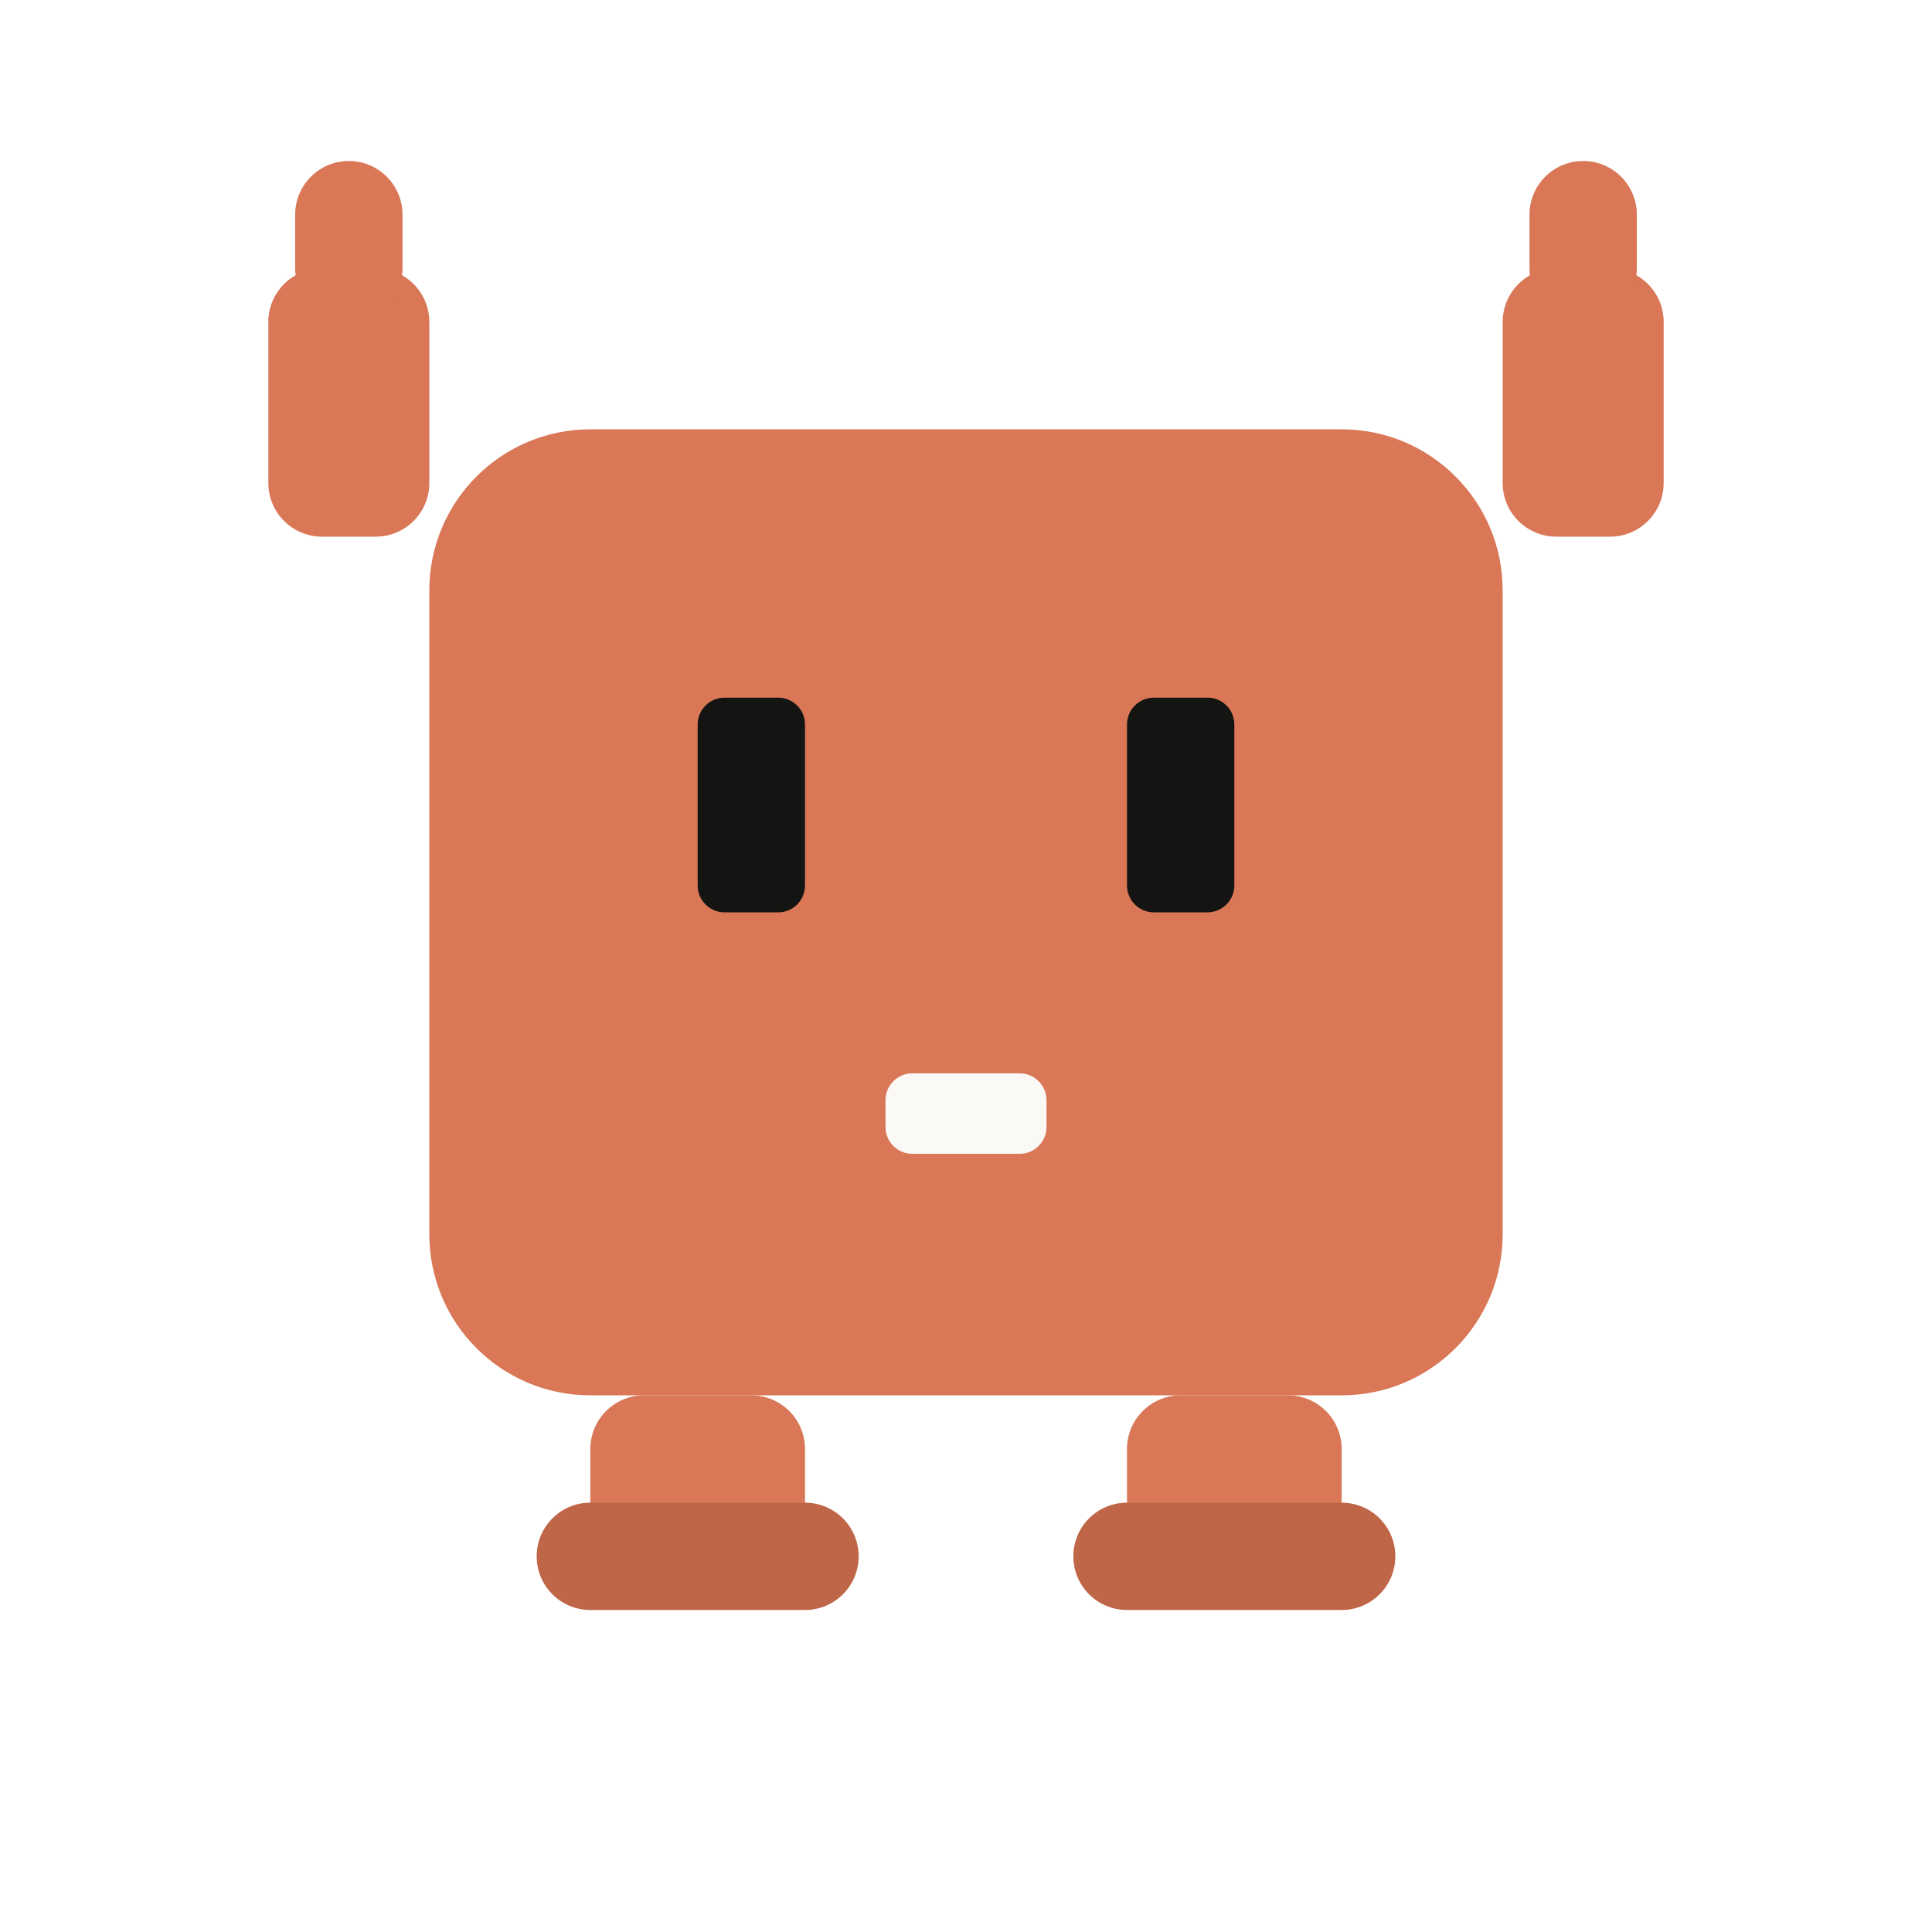
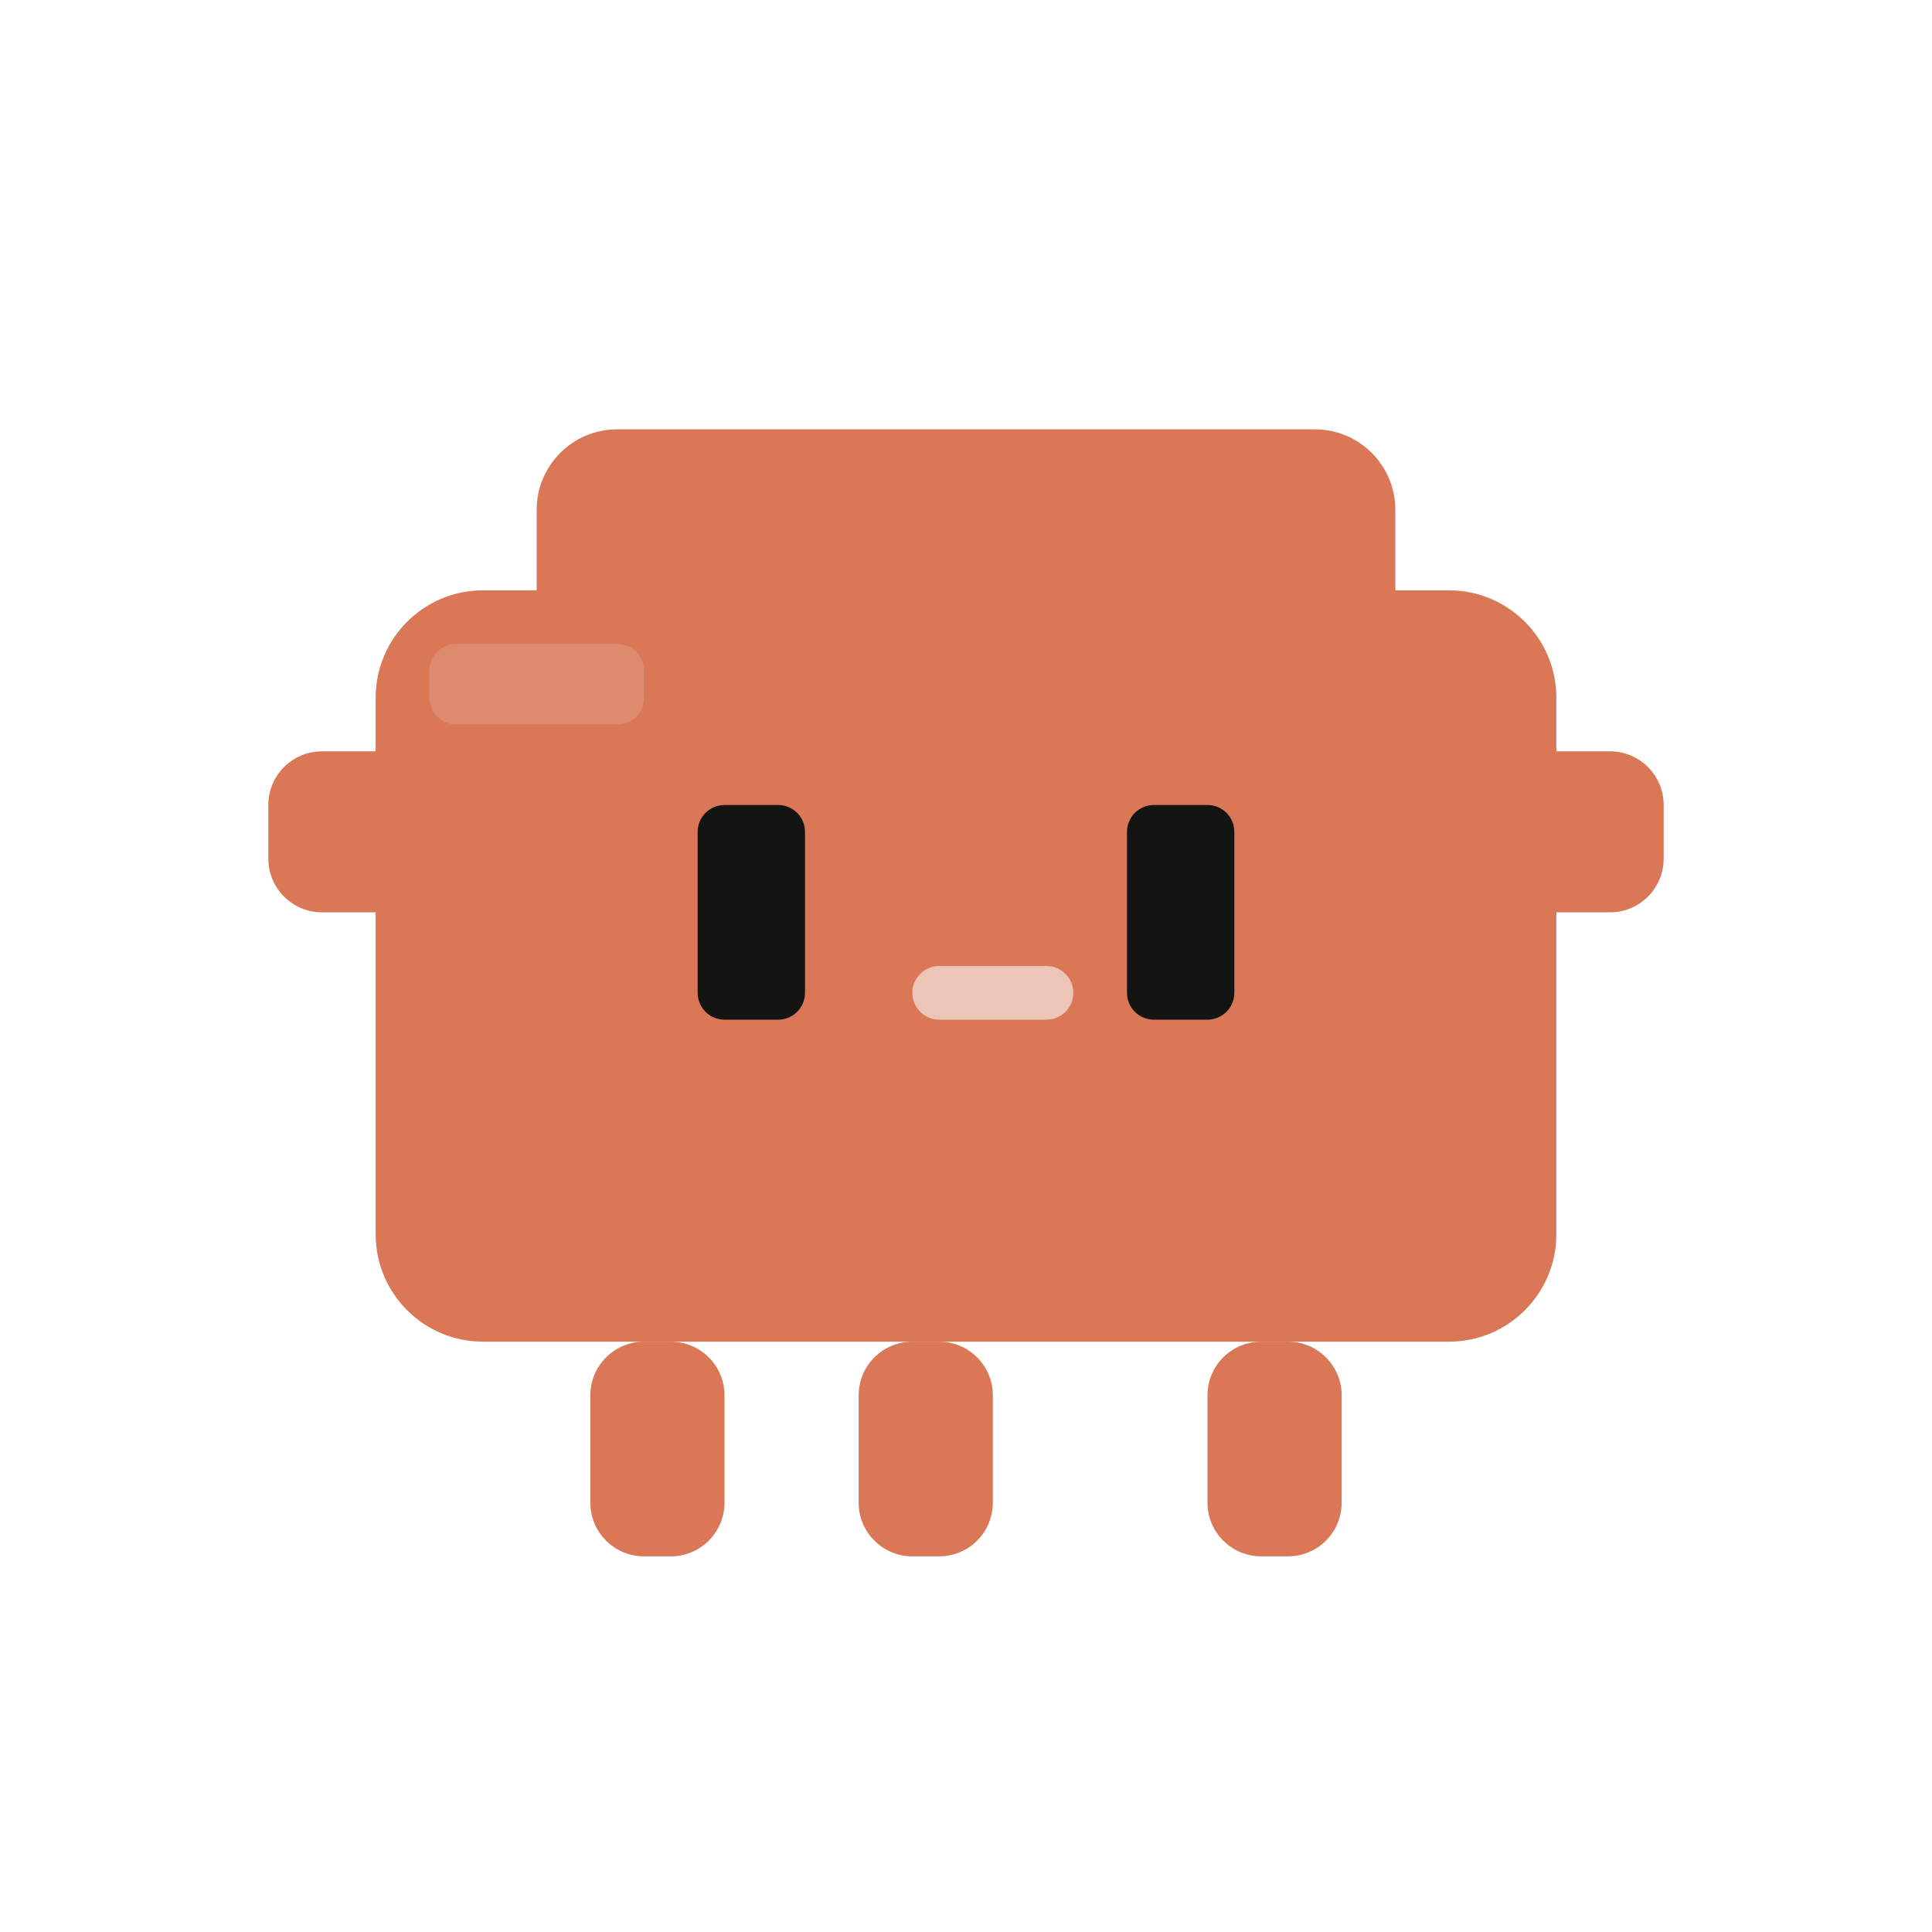
- <svg xmlns="http://www.w3.org/2000/svg" viewBox="0 0 72 72" width="72" height="72">
-   <rect x="16" y="16" width="40" height="36" rx="6" ry="6" fill="#d97757" />
-   <rect x="10" y="10" width="6" height="10" rx="2" ry="2" fill="#d97757" />
-   <rect x="11" y="6" width="4" height="6" rx="2" ry="2" fill="#d97757" />
-   <rect x="56" y="10" width="6" height="10" rx="2" ry="2" fill="#d97757" />
-   <rect x="57" y="6" width="4" height="6" rx="2" ry="2" fill="#d97757" />
-   <rect x="26" y="26" width="4" height="8" rx="1" ry="1" fill="#141413" />
-   <rect x="42" y="26" width="4" height="8" rx="1" ry="1" fill="#141413" />
-   <rect x="33" y="40" width="6" height="3" rx="1" ry="1" fill="#faf9f5" />
-   <rect x="22" y="52" width="8" height="6" rx="2" ry="2" fill="#d97757" />
-   <rect x="20" y="56" width="12" height="4" rx="2" ry="2" fill="#c06648" />
-   <rect x="42" y="52" width="8" height="6" rx="2" ry="2" fill="#d97757" />
-   <rect x="40" y="56" width="12" height="4" rx="2" ry="2" fill="#c06648" />
+ <svg xmlns="http://www.w3.org/2000/svg" viewBox="0 0 72 72" width="72" height="72" fill="none">
+   <rect x="14" y="22" width="44" height="28" rx="4" fill="#d97757" />
+   <rect x="20" y="16" width="32" height="10" rx="3" fill="#d97757" />
+   <rect x="10" y="28" width="8" height="6" rx="2" fill="#d97757" />
+   <rect x="54" y="28" width="8" height="6" rx="2" fill="#d97757" />
+   <rect x="26" y="30" width="4" height="8" rx="1" fill="#141413" />
+   <rect x="42" y="30" width="4" height="8" rx="1" fill="#141413" />
+   <rect x="22" y="50" width="5" height="8" rx="2" fill="#d97757" />
+   <rect x="32" y="50" width="5" height="8" rx="2" fill="#d97757" />
+   <rect x="45" y="50" width="5" height="8" rx="2" fill="#d97757" />
+   <rect x="34" y="36" width="6" height="2" rx="1" fill="#faf9f5" opacity="0.6" />
+   <rect x="16" y="24" width="8" height="3" rx="1" fill="#faf9f5" opacity="0.15" />
</svg>
